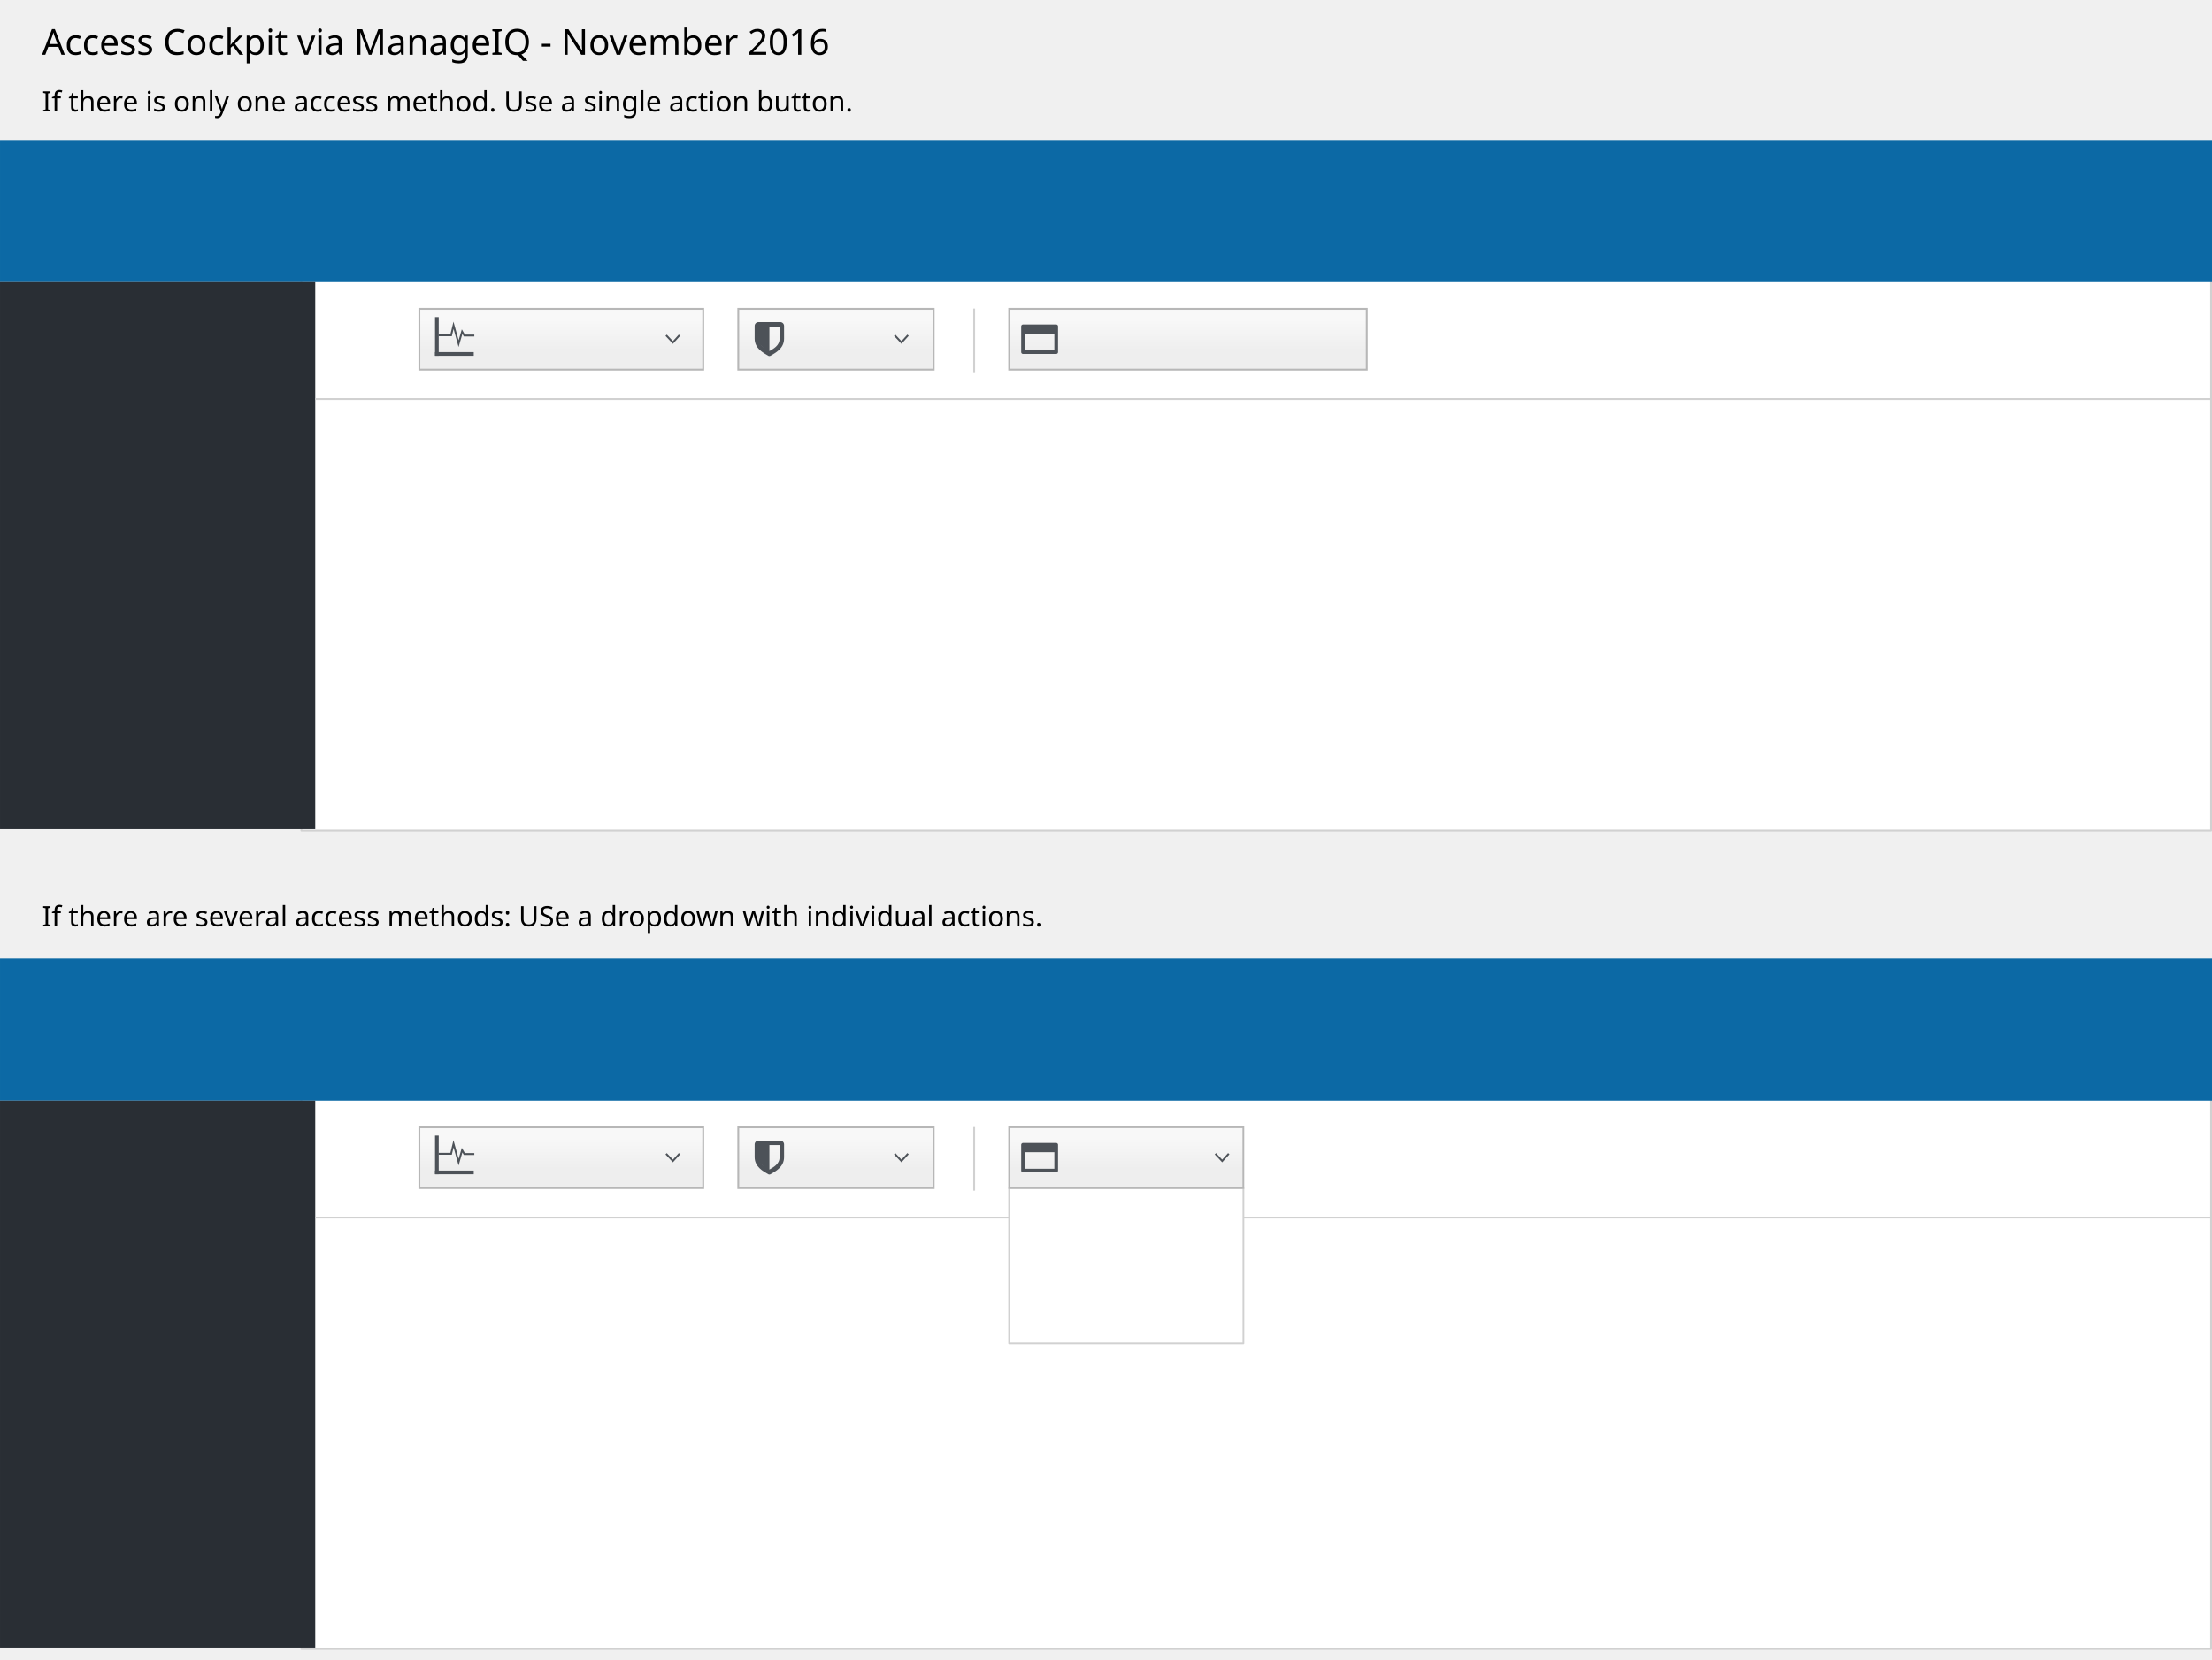
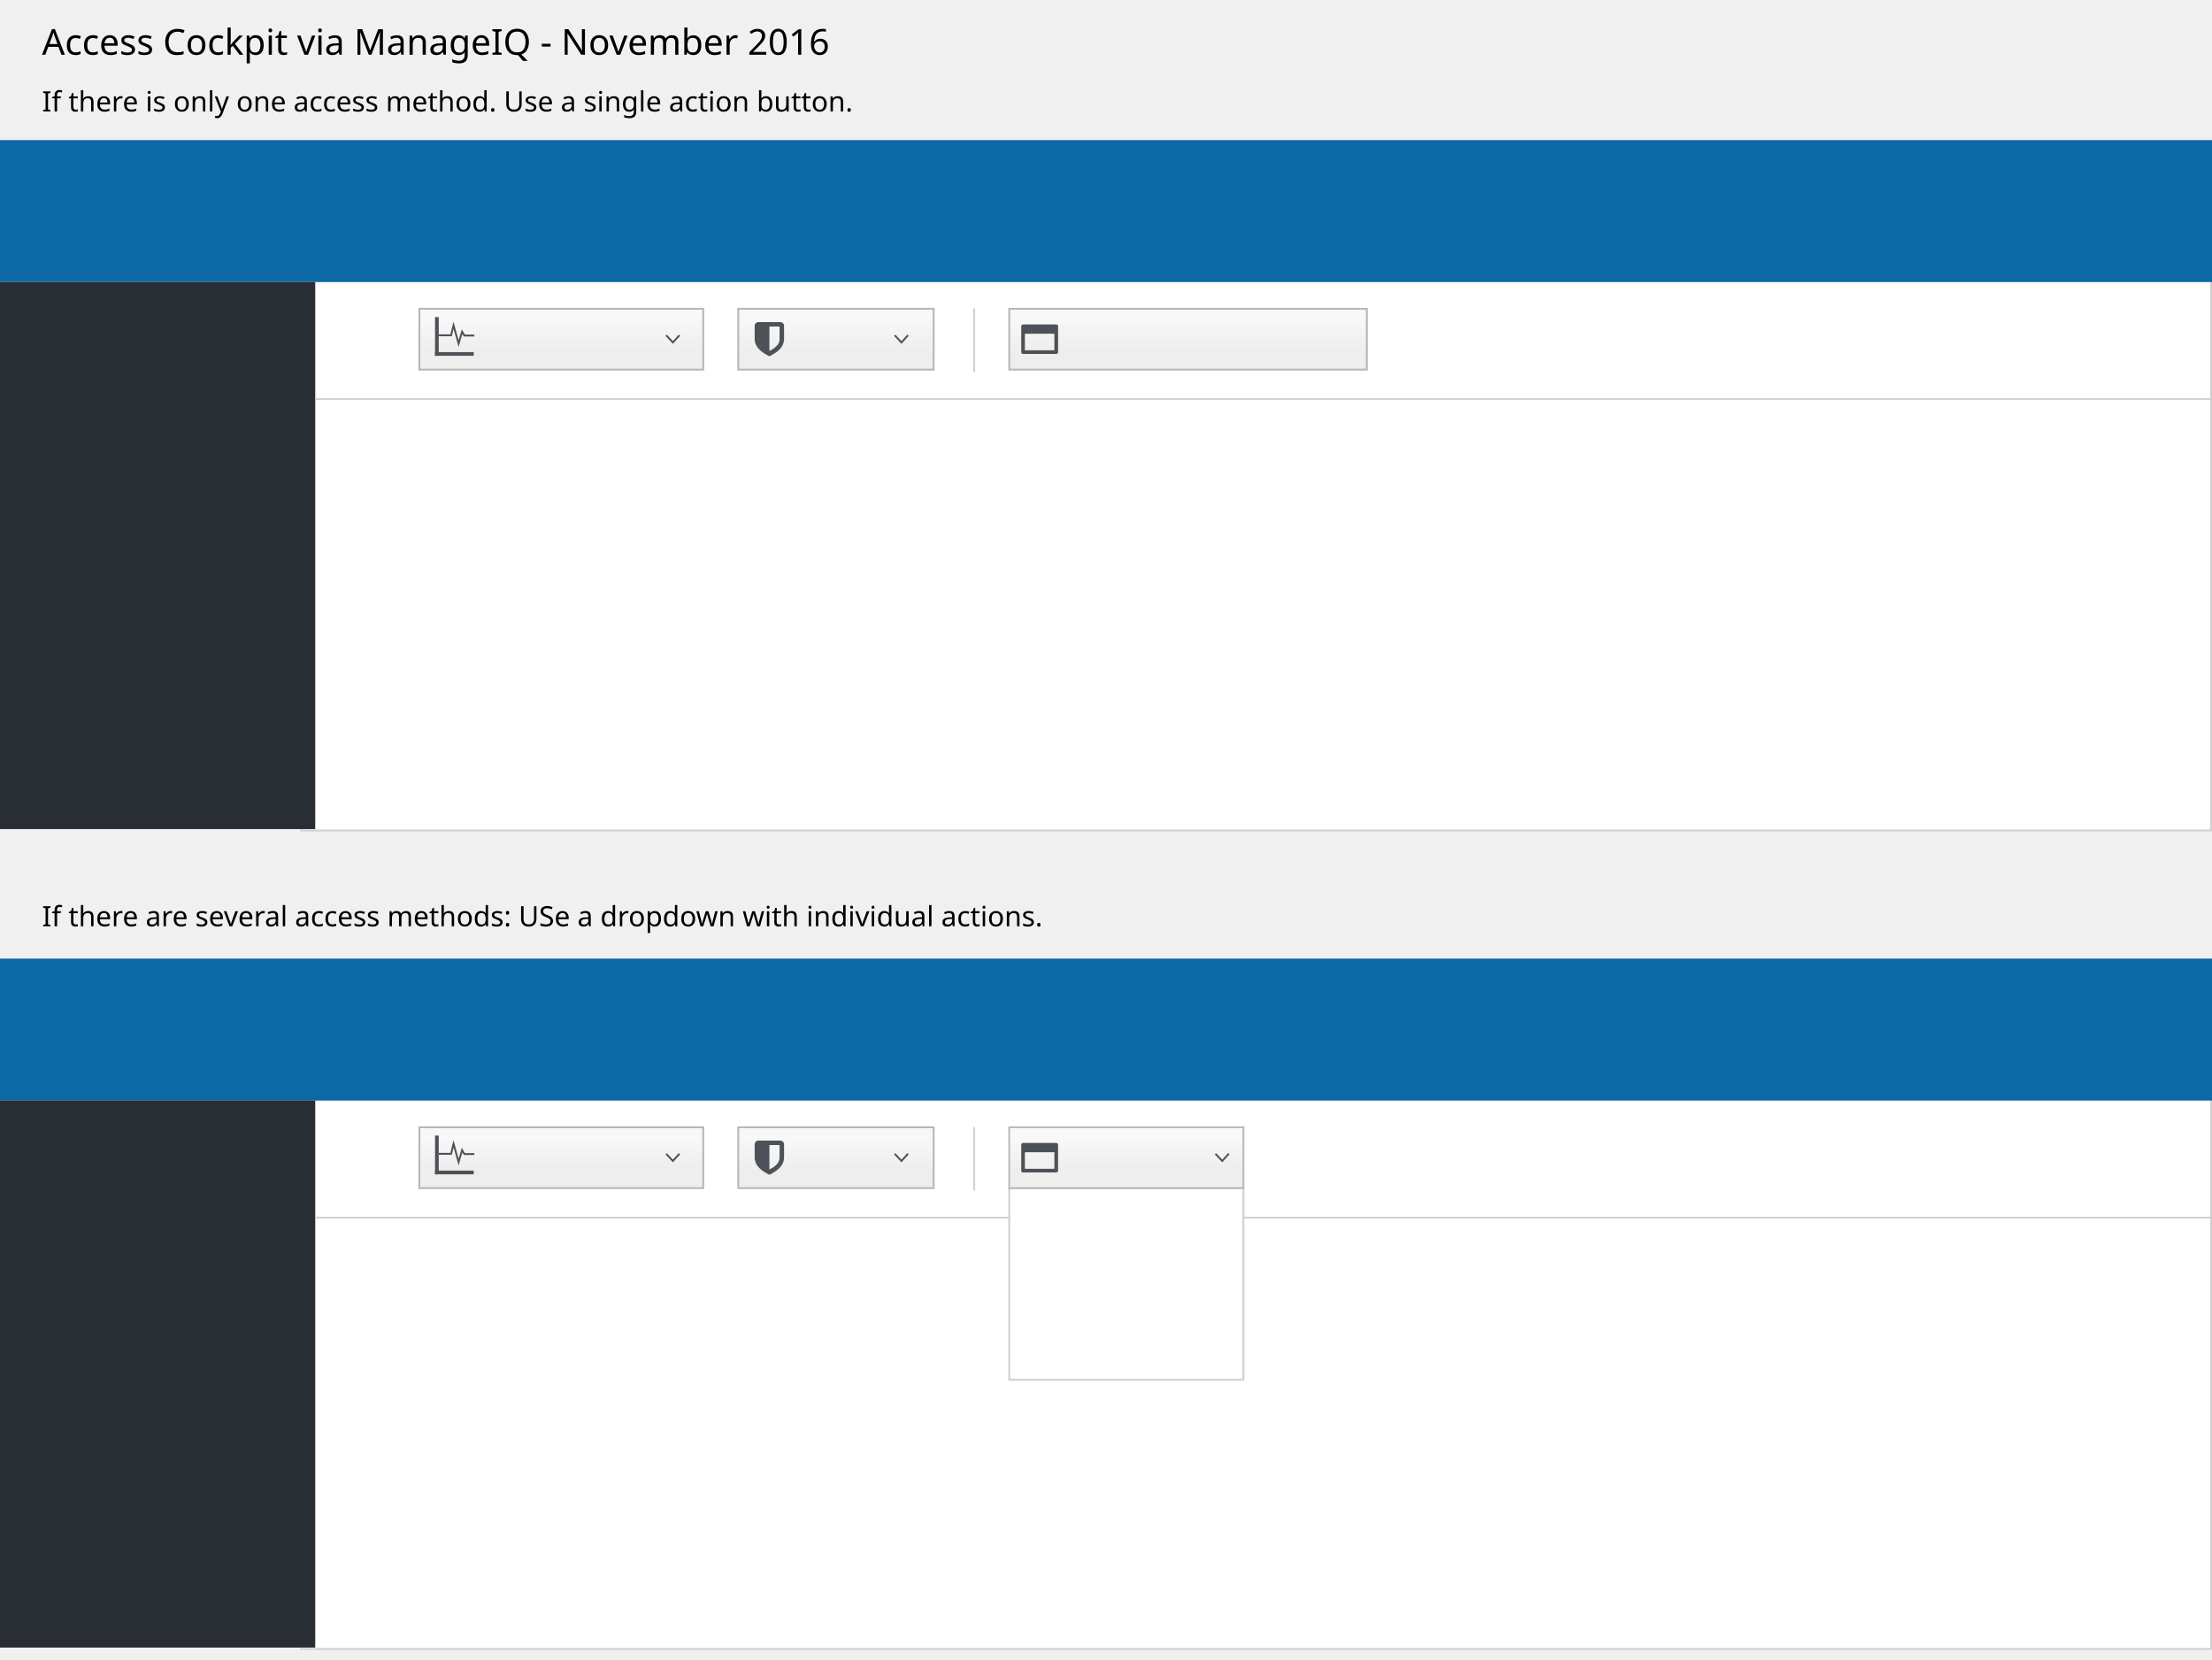
<svg xmlns="http://www.w3.org/2000/svg" xmlns:xlink="http://www.w3.org/1999/xlink" width="1200" height="900" viewBox="0 0 317.5 238.125" version="1.1" id="svg8">
  <defs id="defs2">
    <linearGradient y2="1163.362" x2="1133.785" y1="1149.57" x1="1133.785" gradientTransform="matrix(0.9701391,0,0,0.3233794,-1015.206,-267.0312)" gradientUnits="userSpaceOnUse" id="linearGradient8099" xlink:href="#linearGradient8076-9" />
    <linearGradient id="linearGradient8076-9">
      <stop style="stop-color:#f8f8f8;stop-opacity:1" offset="0" id="stop4471" />
      <stop style="stop-color:#eeeeee;stop-opacity:1" offset="1" id="stop4473" />
    </linearGradient>
    <linearGradient y2="1163.362" x2="1133.785" y1="1149.57" x1="1133.785" gradientTransform="matrix(0.667822,0,0,0.3233797,-634.3141,-267.0315)" gradientUnits="userSpaceOnUse" id="linearGradient8099-2" xlink:href="#linearGradient8076-9" />
    <linearGradient y2="1163.362" x2="1133.785" y1="1149.57" x1="1133.785" gradientTransform="matrix(1.22199,0,0,0.3233794,-1209.716,-267.0312)" gradientUnits="userSpaceOnUse" id="linearGradient8099-2-7" xlink:href="#linearGradient8076-9" />
    <linearGradient y2="1163.362" x2="1133.785" y1="1149.57" x1="1133.785" gradientTransform="matrix(0.8005049,0,0,0.323537,-742.5072,-149.744)" gradientUnits="userSpaceOnUse" id="linearGradient8099-2-7-0" xlink:href="#linearGradient8076-9" />
    <linearGradient y2="1163.362" x2="1133.785" y1="1149.57" x1="1133.785" gradientTransform="matrix(0.6678219,0,0,0.3233797,-634.3141,-149.5564)" gradientUnits="userSpaceOnUse" id="linearGradient8099-2-5" xlink:href="#linearGradient8076-9" />
    <linearGradient y2="1163.362" x2="1133.785" y1="1149.57" x1="1133.785" gradientTransform="matrix(0.970139,0,0,0.3233794,-1015.206,-149.5561)" gradientUnits="userSpaceOnUse" id="linearGradient8099-5" xlink:href="#linearGradient8076-9" />
  </defs>
  <g id="layer1" transform="translate(0,-58.87498)">
    <rect style="color:#000000;clip-rule:nonzero;display:inline;overflow:visible;visibility:visible;opacity:1;isolation:auto;mix-blend-mode:normal;color-interpolation:sRGB;color-interpolation-filters:linearRGB;solid-color:#000000;solid-opacity:1;fill:#ffffff;fill-opacity:1;fill-rule:nonzero;stroke:#d1d1d1;stroke-width:0.265;stroke-linecap:round;stroke-linejoin:round;stroke-miterlimit:4;stroke-dasharray:none;stroke-dashoffset:0;stroke-opacity:1;color-rendering:auto;image-rendering:auto;shape-rendering:auto;text-rendering:auto;enable-background:accumulate" id="rect4755" width="274.108" height="79.509" x="43.261" y="98.56" />
    <rect style="color:#000000;display:inline;overflow:visible;visibility:visible;fill:url(#linearGradient8099);fill-opacity:1;fill-rule:nonzero;stroke:#b7b7b7;stroke-width:0.265;stroke-miterlimit:4;stroke-dasharray:none;stroke-opacity:1;marker:none;enable-background:accumulate" id="rect8074-5" width="40.746" height="8.731" x="60.194" y="103.194" />
    <rect style="color:#000000;clip-rule:nonzero;display:inline;overflow:visible;visibility:visible;opacity:1;isolation:auto;mix-blend-mode:normal;color-interpolation:sRGB;color-interpolation-filters:linearRGB;solid-color:#000000;solid-opacity:1;fill:#0c69a5;fill-opacity:1;fill-rule:nonzero;stroke:none;stroke-width:1.782;stroke-linecap:round;stroke-linejoin:round;stroke-miterlimit:4;stroke-dasharray:none;stroke-dashoffset:0;stroke-opacity:1;color-rendering:auto;image-rendering:auto;shape-rendering:auto;text-rendering:auto;enable-background:accumulate" id="rect4535" width="317.538" height="20.374" x="0.001" y="78.984" />
    <rect style="color:#000000;clip-rule:nonzero;display:inline;overflow:visible;visibility:visible;opacity:1;isolation:auto;mix-blend-mode:normal;color-interpolation:sRGB;color-interpolation-filters:linearRGB;solid-color:#000000;solid-opacity:1;fill:#292e34;fill-opacity:1;fill-rule:nonzero;stroke:none;stroke-width:2.24;stroke-linecap:round;stroke-linejoin:round;stroke-miterlimit:4;stroke-dasharray:none;stroke-dashoffset:0;stroke-opacity:1;color-rendering:auto;image-rendering:auto;shape-rendering:auto;text-rendering:auto;enable-background:accumulate" id="rect4535-3" width="45.246" height="78.51" x="0.001" y="99.358" />
    <flowRoot style="font-style:normal;font-weight:normal;font-size:12.5px;line-height:20px;font-family:Sans;text-align:center;letter-spacing:0px;word-spacing:0px;text-anchor:middle;fill:#4d5258;fill-opacity:1;stroke:none;" id="flowRoot6151-5-2-0-1-5-2-6-8-9-7-4-4-7-8-4-8-7-5" xml:space="preserve" transform="matrix(0.2645833,0,0,0.2645833,92.9675,121.5812)">
      <flowRegion id="flowRegion6153-9-48-4-43-8-86-2-2-1-5-4-8-2-94-6-9-3-1" style="line-height:20px;">
        <rect y="9.429" x="-3.559" height="17.571" width="88.184" id="rect6155-9-4-9-3-0-00-9-2-5-94-7-0-4-5-9-5-3-3" style="font-size:12.5px;line-height:20px;text-align:center;text-anchor:middle;fill:#4d5258;fill-opacity:1;" />
      </flowRegion>
      <flowPara style="font-style:normal;font-variant:normal;font-weight:normal;font-stretch:normal;font-size:16px;line-height:20px;font-family:'Open Sans';-inkscape-font-specification:'Open Sans';text-align:center;text-anchor:middle;fill:#4d5258;fill-opacity:1;" id="flowPara6934-2-4-4">Monitoring</flowPara>
    </flowRoot>
    <rect style="color:#000000;clip-rule:nonzero;display:inline;overflow:visible;visibility:visible;opacity:1;isolation:auto;mix-blend-mode:normal;color-interpolation:sRGB;color-interpolation-filters:linearRGB;solid-color:#000000;solid-opacity:1;fill:#4d5258;fill-opacity:1;fill-rule:nonzero;stroke:none;stroke-width:0.265;stroke-linecap:round;stroke-linejoin:round;stroke-miterlimit:4;stroke-dasharray:none;stroke-dashoffset:0;stroke-opacity:1;color-rendering:auto;image-rendering:auto;shape-rendering:auto;text-rendering:auto;enable-background:accumulate" id="rect4576" width="0.529" height="5.556" x="62.443" y="104.384" />
    <rect style="color:#000000;clip-rule:nonzero;display:inline;overflow:visible;visibility:visible;opacity:1;isolation:auto;mix-blend-mode:normal;color-interpolation:sRGB;color-interpolation-filters:linearRGB;solid-color:#000000;solid-opacity:1;fill:#4d5258;fill-opacity:1;fill-rule:nonzero;stroke:none;stroke-width:0.265;stroke-linecap:round;stroke-linejoin:round;stroke-miterlimit:4;stroke-dasharray:none;stroke-dashoffset:0;stroke-opacity:1;color-rendering:auto;image-rendering:auto;shape-rendering:auto;text-rendering:auto;enable-background:accumulate" id="rect4576-6" width="0.529" height="5.556" x="109.411" y="-67.999" transform="rotate(90)" />
    <path style="fill:none;fill-rule:evenodd;stroke:#4d5258;stroke-width:0.265px;stroke-linecap:butt;stroke-linejoin:miter;stroke-opacity:1" d="m 62.943,107 h 1.804 l 0.351,-1.437 0.727,2.631 0.501,-1.721 0.323,0.56 h 1.431" id="path4593" />
    <path id="path3567" d="m 95.614,106.993 0.972,1.035 0.946,-1.044" style="fill:none;stroke:#4d5258;stroke-width:0.265;stroke-linecap:butt;stroke-linejoin:miter;stroke-miterlimit:4;stroke-dasharray:none;stroke-opacity:1" />
    <flowRoot style="font-style:normal;font-weight:normal;font-size:12.5px;line-height:100%;font-family:Sans;text-align:center;letter-spacing:0px;word-spacing:0px;text-anchor:middle;fill:#4d5258;fill-opacity:1;stroke:none" id="flowRoot6151-5-2-0-1-5-2-6-8-9-7-4-4-7-8-4-8-7-5-2" xml:space="preserve" transform="matrix(0.2645833,0,0,0.2645833,69.3801,103.2788)">
      <flowRegion id="flowRegion6153-9-48-4-43-8-86-2-2-1-5-4-8-2-94-6-9-3-1-68">
        <rect y="9.429" x="-3.559" height="17.034" width="110.665" id="rect6155-9-4-9-3-0-00-9-2-5-94-7-0-4-5-9-5-3-3-6" style="font-size:12.5px;line-height:100%;text-align:center;text-anchor:middle;fill:#4d5258;fill-opacity:1" />
      </flowRegion>
      <flowPara style="font-style:normal;font-variant:normal;font-weight:normal;font-stretch:normal;font-size:16px;line-height:100%;font-family:'Open Sans';-inkscape-font-specification:'Open Sans';text-align:center;text-anchor:middle;fill:#4d5258;fill-opacity:1" id="flowPara6934-2-4-4-6">Monitoring</flowPara>
    </flowRoot>
    <rect style="color:#000000;display:inline;overflow:visible;visibility:visible;fill:url(#linearGradient8099-2);fill-opacity:1;fill-rule:nonzero;stroke:#b7b7b7;stroke-width:0.265;stroke-miterlimit:4;stroke-dasharray:none;stroke-opacity:1;marker:none;enable-background:accumulate" id="rect8074-5-2" width="28.049" height="8.731" x="105.967" y="103.194" />
    <g id="g16560-9-2-7-9-9" transform="matrix(0.3232561,0,0,0.3232017,-1197.842,-110.5037)" style="fill:#4d5258;fill-opacity:1;stroke-width:0.877">
      <path style="color:#000000;font-style:normal;font-variant:normal;font-weight:normal;font-stretch:normal;font-size:medium;line-height:normal;font-family:sans-serif;text-indent:0;text-align:start;text-decoration:none;text-decoration-line:none;text-decoration-style:solid;text-decoration-color:#000000;letter-spacing:normal;word-spacing:normal;text-transform:none;writing-mode:lr-tb;direction:ltr;baseline-shift:baseline;text-anchor:start;white-space:normal;clip-rule:nonzero;display:inline;overflow:visible;visibility:visible;opacity:1;isolation:auto;mix-blend-mode:normal;color-interpolation:sRGB;color-interpolation-filters:linearRGB;solid-color:#000000;solid-opacity:1;fill:#4d5258;fill-opacity:1;fill-rule:nonzero;stroke:none;stroke-width:1.755;stroke-linecap:round;stroke-linejoin:round;stroke-miterlimit:4;stroke-dasharray:none;stroke-dashoffset:0;stroke-opacity:1;marker:none;color-rendering:auto;image-rendering:auto;shape-rendering:auto;text-rendering:auto;enable-background:accumulate" d="m 4042.311,667.096 c -0.907,0 -1.67,0.763 -1.67,1.67 v 5.746 c 0,2.083 0.977,3.711 2.195,4.887 1.218,1.176 2.676,1.98 3.834,2.648 a 1,1 0 0 0 1,0 c 1.077,-0.621 2.537,-1.393 3.775,-2.562 1.239,-1.169 2.256,-2.823 2.256,-4.973 v -5.746 c 0,-0.907 -0.761,-1.67 -1.668,-1.67 z m 0.33,2 h 9.061 v 5.416 c 0,1.549 -0.649,2.596 -1.627,3.52 -0.833,0.787 -1.909,1.375 -2.9,1.945 -1.03,-0.6 -2.124,-1.222 -2.949,-2.018 -0.963,-0.93 -1.584,-1.961 -1.584,-3.447 z" id="rect16546-7-0-0-0-4" />
      <path id="rect16557-6-9-2-1-9" d="m 4041.27,668.381 h 5.922 v 13.17 l -5.922,-6.585 z" style="color:#000000;clip-rule:nonzero;display:inline;overflow:visible;visibility:visible;opacity:1;isolation:auto;mix-blend-mode:normal;color-interpolation:sRGB;color-interpolation-filters:linearRGB;solid-color:#000000;solid-opacity:1;fill:#4d5258;fill-opacity:1;fill-rule:nonzero;stroke:none;stroke-width:1.755;stroke-linecap:butt;stroke-linejoin:miter;stroke-miterlimit:4;stroke-dasharray:none;stroke-dashoffset:0;stroke-opacity:1;marker:none;color-rendering:auto;image-rendering:auto;shape-rendering:auto;text-rendering:auto;enable-background:accumulate" />
    </g>
    <flowRoot style="font-style:normal;font-weight:normal;font-size:12.5px;line-height:100%;font-family:Sans;text-align:center;letter-spacing:0px;word-spacing:0px;text-anchor:middle;fill:#4d5258;fill-opacity:1;stroke:none" id="flowRoot6151-5-2-0-1-5-2-6-8-9-7-4-4-7-8-4-8-7-5-2-7" xml:space="preserve" transform="matrix(0.2645833,0,0,0.2645833,111.7134,103.2788)">
      <flowRegion id="flowRegion6153-9-48-4-43-8-86-2-2-1-5-4-8-2-94-6-9-3-1-68-5">
        <rect y="9.429" x="-3.559" height="18.297" width="75.057" id="rect6155-9-4-9-3-0-00-9-2-5-94-7-0-4-5-9-5-3-3-6-3" style="font-size:12.5px;line-height:100%;text-align:center;text-anchor:middle;fill:#4d5258;fill-opacity:1" />
      </flowRegion>
      <flowPara style="font-style:normal;font-variant:normal;font-weight:normal;font-stretch:normal;font-size:16px;line-height:100%;font-family:'Open Sans';-inkscape-font-specification:'Open Sans';text-align:center;text-anchor:middle;fill:#4d5258;fill-opacity:1" id="flowPara6934-2-4-4-6-5">Policy</flowPara>
    </flowRoot>
    <path id="path3567-6" d="m 128.422,106.993 0.972,1.035 0.946,-1.044" style="fill:none;stroke:#4d5258;stroke-width:0.265;stroke-linecap:butt;stroke-linejoin:miter;stroke-miterlimit:4;stroke-dasharray:none;stroke-opacity:1" />
    <rect style="color:#000000;display:inline;overflow:visible;visibility:visible;fill:url(#linearGradient8099-2-7);fill-opacity:1;fill-rule:nonzero;stroke:#b7b7b7;stroke-width:0.265;stroke-miterlimit:4;stroke-dasharray:none;stroke-opacity:1;marker:none;enable-background:accumulate" id="rect8074-5-2-3" width="51.324" height="8.731" x="144.86" y="103.194" />
    <flowRoot style="font-style:normal;font-weight:normal;font-size:12.5px;line-height:100%;font-family:Sans;text-align:start;letter-spacing:0px;word-spacing:0px;text-anchor:start;fill:#4d5258;fill-opacity:1;stroke:none" id="flowRoot6151-5-2-0-1-5-2-6-8-9-7-4-4-7-8-4-8-7-5-2-7-6" xml:space="preserve" transform="matrix(0.2645833,0,0,0.2645833,154.8404,103.2788)">
      <flowRegion id="flowRegion6153-9-48-4-43-8-86-2-2-1-5-4-8-2-94-6-9-3-1-68-5-0" style="text-align:start;text-anchor:start">
        <rect y="9.429" x="-3.559" height="19.189" width="153.986" id="rect6155-9-4-9-3-0-00-9-2-5-94-7-0-4-5-9-5-3-3-6-3-6" style="font-size:12.5px;line-height:100%;text-align:start;text-anchor:start;fill:#4d5258;fill-opacity:1" />
      </flowRegion>
      <flowPara style="font-style:normal;font-variant:normal;font-weight:normal;font-stretch:normal;font-size:16px;line-height:100%;font-family:'Open Sans';-inkscape-font-specification:'Open Sans';text-align:start;text-anchor:start;fill:#4d5258;fill-opacity:1" id="flowPara6934-2-4-4-6-5-2">Access Web Console</flowPara>
    </flowRoot>
    <g id="g4589">
      <rect y="105.707" x="146.845" height="3.704" width="4.762" id="rect4747" style="color:#000000;clip-rule:nonzero;display:inline;overflow:visible;visibility:visible;opacity:1;isolation:auto;mix-blend-mode:normal;color-interpolation:sRGB;color-interpolation-filters:linearRGB;solid-color:#000000;solid-opacity:1;fill:none;fill-opacity:1;fill-rule:nonzero;stroke:#4d5258;stroke-width:0.529;stroke-linecap:round;stroke-linejoin:round;stroke-miterlimit:4;stroke-dasharray:none;stroke-dashoffset:0;stroke-opacity:1;color-rendering:auto;image-rendering:auto;shape-rendering:auto;text-rendering:auto;enable-background:accumulate" />
      <rect y="105.739" x="146.97" height="1.036" width="4.638" id="rect4749" style="color:#000000;clip-rule:nonzero;display:inline;overflow:visible;visibility:visible;opacity:1;isolation:auto;mix-blend-mode:normal;color-interpolation:sRGB;color-interpolation-filters:linearRGB;solid-color:#000000;solid-opacity:1;fill:#4d5258;fill-opacity:1;fill-rule:nonzero;stroke:none;stroke-width:0.529;stroke-linecap:round;stroke-linejoin:round;stroke-miterlimit:4;stroke-dasharray:none;stroke-dashoffset:0;stroke-opacity:1;color-rendering:auto;image-rendering:auto;shape-rendering:auto;text-rendering:auto;enable-background:accumulate" />
    </g>
    <path style="fill:none;fill-rule:evenodd;stroke:#d1d1d1;stroke-width:0.265px;stroke-linecap:butt;stroke-linejoin:miter;stroke-opacity:1" d="m 139.83,103.153 v 9.144" id="path4751" />
    <path style="fill:none;fill-rule:evenodd;stroke:#d1d1d1;stroke-width:0.265px;stroke-linecap:butt;stroke-linejoin:miter;stroke-opacity:1" d="M 45.265,116.158 H 317.504" id="path4753" />
    <rect style="color:#000000;clip-rule:nonzero;display:inline;overflow:visible;visibility:visible;opacity:1;isolation:auto;mix-blend-mode:normal;color-interpolation:sRGB;color-interpolation-filters:linearRGB;solid-color:#000000;solid-opacity:1;fill:#ffffff;fill-opacity:1;fill-rule:nonzero;stroke:#d1d1d1;stroke-width:0.265;stroke-linecap:round;stroke-linejoin:round;stroke-miterlimit:4;stroke-dasharray:none;stroke-dashoffset:0;stroke-opacity:1;color-rendering:auto;image-rendering:auto;shape-rendering:auto;text-rendering:auto;enable-background:accumulate" id="rect4755-4" width="274.108" height="79.509" x="43.261" y="216.035" />
    <rect style="color:#000000;display:inline;overflow:visible;visibility:visible;fill:url(#linearGradient8099-5);fill-opacity:1;fill-rule:nonzero;stroke:#b7b7b7;stroke-width:0.265;stroke-miterlimit:4;stroke-dasharray:none;stroke-opacity:1;marker:none;enable-background:accumulate" id="rect8074-5-7" width="40.746" height="8.731" x="60.194" y="220.669" />
    <rect style="color:#000000;clip-rule:nonzero;display:inline;overflow:visible;visibility:visible;opacity:1;isolation:auto;mix-blend-mode:normal;color-interpolation:sRGB;color-interpolation-filters:linearRGB;solid-color:#000000;solid-opacity:1;fill:#0c69a5;fill-opacity:1;fill-rule:nonzero;stroke:none;stroke-width:1.782;stroke-linecap:round;stroke-linejoin:round;stroke-miterlimit:4;stroke-dasharray:none;stroke-dashoffset:0;stroke-opacity:1;color-rendering:auto;image-rendering:auto;shape-rendering:auto;text-rendering:auto;enable-background:accumulate" id="rect4535-6" width="317.538" height="20.374" x="0.001" y="196.459" />
    <rect style="color:#000000;clip-rule:nonzero;display:inline;overflow:visible;visibility:visible;opacity:1;isolation:auto;mix-blend-mode:normal;color-interpolation:sRGB;color-interpolation-filters:linearRGB;solid-color:#000000;solid-opacity:1;fill:#292e34;fill-opacity:1;fill-rule:nonzero;stroke:none;stroke-width:2.24;stroke-linecap:round;stroke-linejoin:round;stroke-miterlimit:4;stroke-dasharray:none;stroke-dashoffset:0;stroke-opacity:1;color-rendering:auto;image-rendering:auto;shape-rendering:auto;text-rendering:auto;enable-background:accumulate" id="rect4535-3-5" width="45.246" height="78.51" x="0.001" y="216.833" />
    <rect style="color:#000000;clip-rule:nonzero;display:inline;overflow:visible;visibility:visible;opacity:1;isolation:auto;mix-blend-mode:normal;color-interpolation:sRGB;color-interpolation-filters:linearRGB;solid-color:#000000;solid-opacity:1;fill:#4d5258;fill-opacity:1;fill-rule:nonzero;stroke:none;stroke-width:0.265;stroke-linecap:round;stroke-linejoin:round;stroke-miterlimit:4;stroke-dasharray:none;stroke-dashoffset:0;stroke-opacity:1;color-rendering:auto;image-rendering:auto;shape-rendering:auto;text-rendering:auto;enable-background:accumulate" id="rect4576-69" width="0.529" height="5.556" x="62.443" y="221.859" />
    <rect style="color:#000000;clip-rule:nonzero;display:inline;overflow:visible;visibility:visible;opacity:1;isolation:auto;mix-blend-mode:normal;color-interpolation:sRGB;color-interpolation-filters:linearRGB;solid-color:#000000;solid-opacity:1;fill:#4d5258;fill-opacity:1;fill-rule:nonzero;stroke:none;stroke-width:0.265;stroke-linecap:round;stroke-linejoin:round;stroke-miterlimit:4;stroke-dasharray:none;stroke-dashoffset:0;stroke-opacity:1;color-rendering:auto;image-rendering:auto;shape-rendering:auto;text-rendering:auto;enable-background:accumulate" id="rect4576-6-3" width="0.529" height="5.556" x="226.887" y="-67.999" transform="rotate(90)" />
    <path style="fill:none;fill-rule:evenodd;stroke:#4d5258;stroke-width:0.265px;stroke-linecap:butt;stroke-linejoin:miter;stroke-opacity:1" d="m 62.943,224.475 h 1.804 l 0.351,-1.437 0.727,2.631 0.501,-1.721 0.323,0.56 h 1.431" id="path4593-7" />
    <path id="path3567-4" d="m 95.614,224.469 0.972,1.035 0.946,-1.044" style="fill:none;stroke:#4d5258;stroke-width:0.265;stroke-linecap:butt;stroke-linejoin:miter;stroke-miterlimit:4;stroke-dasharray:none;stroke-opacity:1" />
    <flowRoot style="font-style:normal;font-weight:normal;font-size:12.5px;line-height:100%;font-family:Sans;text-align:center;letter-spacing:0px;word-spacing:0px;text-anchor:middle;fill:#4d5258;fill-opacity:1;stroke:none" id="flowRoot6151-5-2-0-1-5-2-6-8-9-7-4-4-7-8-4-8-7-5-2-5" xml:space="preserve" transform="matrix(0.2645833,0,0,0.2645833,69.38009,220.7539)">
      <flowRegion id="flowRegion6153-9-48-4-43-8-86-2-2-1-5-4-8-2-94-6-9-3-1-68-2">
        <rect y="9.429" x="-3.559" height="17.034" width="110.665" id="rect6155-9-4-9-3-0-00-9-2-5-94-7-0-4-5-9-5-3-3-6-5" style="font-size:12.5px;line-height:100%;text-align:center;text-anchor:middle;fill:#4d5258;fill-opacity:1" />
      </flowRegion>
      <flowPara style="font-style:normal;font-variant:normal;font-weight:normal;font-stretch:normal;font-size:16px;line-height:100%;font-family:'Open Sans';-inkscape-font-specification:'Open Sans';text-align:center;text-anchor:middle;fill:#4d5258;fill-opacity:1" id="flowPara6934-2-4-4-6-4">Monitoring</flowPara>
    </flowRoot>
    <rect style="color:#000000;display:inline;overflow:visible;visibility:visible;fill:url(#linearGradient8099-2-5);fill-opacity:1;fill-rule:nonzero;stroke:#b7b7b7;stroke-width:0.265;stroke-miterlimit:4;stroke-dasharray:none;stroke-opacity:1;marker:none;enable-background:accumulate" id="rect8074-5-2-7" width="28.049" height="8.731" x="105.967" y="220.669" />
    <g id="g16560-9-2-7-9-9-4" transform="matrix(0.3232561,0,0,0.3232017,-1197.842,6.971316)" style="fill:#4d5258;fill-opacity:1;stroke-width:0.877">
      <path style="color:#000000;font-style:normal;font-variant:normal;font-weight:normal;font-stretch:normal;font-size:medium;line-height:normal;font-family:sans-serif;text-indent:0;text-align:start;text-decoration:none;text-decoration-line:none;text-decoration-style:solid;text-decoration-color:#000000;letter-spacing:normal;word-spacing:normal;text-transform:none;writing-mode:lr-tb;direction:ltr;baseline-shift:baseline;text-anchor:start;white-space:normal;clip-rule:nonzero;display:inline;overflow:visible;visibility:visible;opacity:1;isolation:auto;mix-blend-mode:normal;color-interpolation:sRGB;color-interpolation-filters:linearRGB;solid-color:#000000;solid-opacity:1;fill:#4d5258;fill-opacity:1;fill-rule:nonzero;stroke:none;stroke-width:1.755;stroke-linecap:round;stroke-linejoin:round;stroke-miterlimit:4;stroke-dasharray:none;stroke-dashoffset:0;stroke-opacity:1;marker:none;color-rendering:auto;image-rendering:auto;shape-rendering:auto;text-rendering:auto;enable-background:accumulate" d="m 4042.311,667.096 c -0.907,0 -1.67,0.763 -1.67,1.67 v 5.746 c 0,2.083 0.977,3.711 2.195,4.887 1.218,1.176 2.676,1.98 3.834,2.648 a 1,1 0 0 0 1,0 c 1.077,-0.621 2.537,-1.393 3.775,-2.562 1.239,-1.169 2.256,-2.823 2.256,-4.973 v -5.746 c 0,-0.907 -0.761,-1.67 -1.668,-1.67 z m 0.33,2 h 9.061 v 5.416 c 0,1.549 -0.649,2.596 -1.627,3.52 -0.833,0.787 -1.909,1.375 -2.9,1.945 -1.03,-0.6 -2.124,-1.222 -2.949,-2.018 -0.963,-0.93 -1.584,-1.961 -1.584,-3.447 z" id="rect16546-7-0-0-0-4-4" />
      <path id="rect16557-6-9-2-1-9-3" d="m 4041.27,668.381 h 5.922 v 13.17 l -5.922,-6.585 z" style="color:#000000;clip-rule:nonzero;display:inline;overflow:visible;visibility:visible;opacity:1;isolation:auto;mix-blend-mode:normal;color-interpolation:sRGB;color-interpolation-filters:linearRGB;solid-color:#000000;solid-opacity:1;fill:#4d5258;fill-opacity:1;fill-rule:nonzero;stroke:none;stroke-width:1.755;stroke-linecap:butt;stroke-linejoin:miter;stroke-miterlimit:4;stroke-dasharray:none;stroke-dashoffset:0;stroke-opacity:1;marker:none;color-rendering:auto;image-rendering:auto;shape-rendering:auto;text-rendering:auto;enable-background:accumulate" />
    </g>
    <flowRoot style="font-style:normal;font-weight:normal;font-size:12.5px;line-height:100%;font-family:Sans;text-align:center;letter-spacing:0px;word-spacing:0px;text-anchor:middle;fill:#4d5258;fill-opacity:1;stroke:none" id="flowRoot6151-5-2-0-1-5-2-6-8-9-7-4-4-7-8-4-8-7-5-2-7-0" xml:space="preserve" transform="matrix(0.2645833,0,0,0.2645833,111.7134,220.7539)">
      <flowRegion id="flowRegion6153-9-48-4-43-8-86-2-2-1-5-4-8-2-94-6-9-3-1-68-5-7">
        <rect y="9.429" x="-3.559" height="18.297" width="75.057" id="rect6155-9-4-9-3-0-00-9-2-5-94-7-0-4-5-9-5-3-3-6-3-8" style="font-size:12.5px;line-height:100%;text-align:center;text-anchor:middle;fill:#4d5258;fill-opacity:1" />
      </flowRegion>
      <flowPara style="font-style:normal;font-variant:normal;font-weight:normal;font-stretch:normal;font-size:16px;line-height:100%;font-family:'Open Sans';-inkscape-font-specification:'Open Sans';text-align:center;text-anchor:middle;fill:#4d5258;fill-opacity:1" id="flowPara6934-2-4-4-6-5-6">Policy</flowPara>
    </flowRoot>
    <path id="path3567-6-8" d="m 128.422,224.469 0.972,1.035 0.946,-1.044" style="fill:none;stroke:#4d5258;stroke-width:0.265;stroke-linecap:butt;stroke-linejoin:miter;stroke-miterlimit:4;stroke-dasharray:none;stroke-opacity:1" />
    <path style="fill:none;fill-rule:evenodd;stroke:#d1d1d1;stroke-width:0.265px;stroke-linecap:butt;stroke-linejoin:miter;stroke-opacity:1" d="M 45.265,233.633 H 317.504" id="path4753-6" />
-     <rect style="color:#000000;clip-rule:nonzero;display:inline;overflow:visible;visibility:visible;opacity:1;isolation:auto;mix-blend-mode:normal;color-interpolation:sRGB;color-interpolation-filters:linearRGB;solid-color:#000000;solid-opacity:1;fill:#ffffff;fill-opacity:1;fill-rule:nonzero;stroke:#d1d1d1;stroke-width:0.249;stroke-linecap:round;stroke-linejoin:round;stroke-miterlimit:4;stroke-dasharray:none;stroke-dashoffset:0;stroke-opacity:1;color-rendering:auto;image-rendering:auto;shape-rendering:auto;text-rendering:auto;enable-background:accumulate" id="rect5029" width="33.63" height="22.302" x="144.852" y="229.4" />
+     <rect style="color:#000000;clip-rule:nonzero;display:inline;overflow:visible;visibility:visible;opacity:1;isolation:auto;mix-blend-mode:normal;color-interpolation:sRGB;color-interpolation-filters:linearRGB;solid-color:#000000;solid-opacity:1;fill:#ffffff;fill-opacity:1;fill-rule:nonzero;stroke:#d1d1d1;stroke-width:0.277;stroke-linecap:round;stroke-linejoin:round;stroke-miterlimit:4;stroke-dasharray:none;stroke-dashoffset:0;stroke-opacity:1;color-rendering:auto;image-rendering:auto;shape-rendering:auto;text-rendering:auto;enable-background:accumulate" id="rect5029" width="33.603" height="27.501" x="144.866" y="229.413" />
    <rect style="color:#000000;display:inline;overflow:visible;visibility:visible;fill:url(#linearGradient8099-2-7-0);fill-opacity:1;fill-rule:nonzero;stroke:#b7b7b7;stroke-width:0.249;stroke-miterlimit:4;stroke-dasharray:none;stroke-opacity:1;marker:none;enable-background:accumulate" id="rect8074-5-2-3-8" width="33.621" height="8.735" x="144.853" y="220.661" />
    <flowRoot style="font-style:normal;font-weight:normal;font-size:12.5px;line-height:100%;font-family:Sans;text-align:start;letter-spacing:0px;word-spacing:0px;text-anchor:start;fill:#4d5258;fill-opacity:1;stroke:none" id="flowRoot6151-5-2-0-1-5-2-6-8-9-7-4-4-7-8-4-8-7-5-2-7-6-4" xml:space="preserve" transform="matrix(0.2645833,0,0,0.2645833,148.4905,229.7498)">
      <flowRegion id="flowRegion6153-9-48-4-43-8-86-2-2-1-5-4-8-2-94-6-9-3-1-68-5-0-3" style="text-align:start;text-anchor:start">
        <rect y="9.429" x="-3.559" height="19.189" width="153.986" id="rect6155-9-4-9-3-0-00-9-2-5-94-7-0-4-5-9-5-3-3-6-3-6-1" style="font-size:12.5px;line-height:100%;text-align:start;text-anchor:start;fill:#4d5258;fill-opacity:1" />
      </flowRegion>
-       <flowPara style="font-style:normal;font-variant:normal;font-weight:normal;font-stretch:normal;font-size:16px;line-height:100%;font-family:'Open Sans';-inkscape-font-specification:'Open Sans';text-align:start;text-anchor:start;fill:#4d5258;fill-opacity:1" id="flowPara6934-2-4-4-6-5-2-4">Web Console</flowPara>
+       <flowPara style="font-style:normal;font-variant:normal;font-weight:normal;font-stretch:normal;font-size:16px;line-height:100%;font-family:'Open Sans';-inkscape-font-specification:'Open Sans';text-align:start;text-anchor:start;fill:#4d5258;fill-opacity:1" id="flowPara6934-2-4-4-6-5-2-4">RDP Console</flowPara>
    </flowRoot>
    <path style="fill:none;fill-rule:evenodd;stroke:#d1d1d1;stroke-width:0.265px;stroke-linecap:butt;stroke-linejoin:miter;stroke-opacity:1" d="m 139.83,220.628 v 9.144" id="path4751-0" />
    <flowRoot style="font-style:normal;font-weight:normal;font-size:12.5px;line-height:100%;font-family:Sans;text-align:start;letter-spacing:0px;word-spacing:0px;text-anchor:start;fill:#4d5258;fill-opacity:1;stroke:none" id="flowRoot6151-5-2-0-1-5-2-6-8-9-7-4-4-7-8-4-8-7-5-2-7-6-4-0" xml:space="preserve" transform="matrix(0.2645833,0,0,0.2645833,148.4905,236.6289)">
      <flowRegion id="flowRegion6153-9-48-4-43-8-86-2-2-1-5-4-8-2-94-6-9-3-1-68-5-0-3-6" style="text-align:start;text-anchor:start">
        <rect y="9.429" x="-3.559" height="19.189" width="153.986" id="rect6155-9-4-9-3-0-00-9-2-5-94-7-0-4-5-9-5-3-3-6-3-6-1-1" style="font-size:12.5px;line-height:100%;text-align:start;text-anchor:start;fill:#4d5258;fill-opacity:1" />
      </flowRegion>
-       <flowPara style="font-style:normal;font-variant:normal;font-weight:normal;font-stretch:normal;font-size:16px;line-height:100%;font-family:'Open Sans';-inkscape-font-specification:'Open Sans';text-align:start;text-anchor:start;fill:#4d5258;fill-opacity:1" id="flowPara6934-2-4-4-6-5-2-4-5">VM Console</flowPara>
+       <flowPara style="font-style:normal;font-variant:normal;font-weight:normal;font-stretch:normal;font-size:16px;line-height:100%;font-family:'Open Sans';-inkscape-font-specification:'Open Sans';text-align:start;text-anchor:start;fill:#4d5258;fill-opacity:1" id="flowPara6934-2-4-4-6-5-2-4-5">SSH Console</flowPara>
    </flowRoot>
    <flowRoot style="font-style:normal;font-weight:normal;font-size:12.5px;line-height:100%;font-family:Sans;text-align:start;letter-spacing:0px;word-spacing:0px;text-anchor:start;fill:#4d5258;fill-opacity:1;stroke:none" id="flowRoot6151-5-2-0-1-5-2-6-8-9-7-4-4-7-8-4-8-7-5-2-7-6-4-0-9" xml:space="preserve" transform="matrix(0.2645833,0,0,0.2645833,148.4905,242.4498)">
      <flowRegion id="flowRegion6153-9-48-4-43-8-86-2-2-1-5-4-8-2-94-6-9-3-1-68-5-0-3-6-4" style="text-align:start;text-anchor:start">
        <rect y="9.429" x="-3.559" height="19.189" width="153.986" id="rect6155-9-4-9-3-0-00-9-2-5-94-7-0-4-5-9-5-3-3-6-3-6-1-1-9" style="font-size:12.5px;line-height:100%;text-align:start;text-anchor:start;fill:#4d5258;fill-opacity:1" />
      </flowRegion>
-       <flowPara style="font-style:normal;font-variant:normal;font-weight:normal;font-stretch:normal;font-size:16px;line-height:100%;font-family:'Open Sans';-inkscape-font-specification:'Open Sans';text-align:start;text-anchor:start;fill:#4d5258;fill-opacity:1" id="flowPara6934-2-4-4-6-5-2-4-5-0">SSH Console</flowPara>
+       <flowPara style="font-style:normal;font-variant:normal;font-weight:normal;font-stretch:normal;font-size:16px;line-height:100%;font-family:'Open Sans';-inkscape-font-specification:'Open Sans';text-align:start;text-anchor:start;fill:#4d5258;fill-opacity:1" id="flowPara6934-2-4-4-6-5-2-4-5-0">VM Console</flowPara>
    </flowRoot>
    <flowRoot style="font-style:normal;font-weight:normal;font-size:12.5px;line-height:100%;font-family:Sans;text-align:center;letter-spacing:0px;word-spacing:0px;text-anchor:middle;fill:#4d5258;fill-opacity:1;stroke:none" id="flowRoot6151-5-2-0-1-5-2-6-8-9-7-4-4-7-8-4-8-7-5-2-7-0-9" xml:space="preserve" transform="matrix(0.2645833,0,0,0.2645833,151.401,220.7539)">
      <flowRegion id="flowRegion6153-9-48-4-43-8-86-2-2-1-5-4-8-2-94-6-9-3-1-68-5-7-1">
        <rect y="9.429" x="-3.559" height="18.297" width="75.057" id="rect6155-9-4-9-3-0-00-9-2-5-94-7-0-4-5-9-5-3-3-6-3-8-7" style="font-size:12.5px;line-height:100%;text-align:center;text-anchor:middle;fill:#4d5258;fill-opacity:1" />
      </flowRegion>
      <flowPara style="font-style:normal;font-variant:normal;font-weight:normal;font-stretch:normal;font-size:16px;line-height:100%;font-family:'Open Sans';-inkscape-font-specification:'Open Sans';text-align:center;text-anchor:middle;fill:#4d5258;fill-opacity:1" id="flowPara6934-2-4-4-6-5-6-7">Access</flowPara>
    </flowRoot>
    <path id="path3567-6-8-1" d="m 174.46,224.469 0.972,1.035 0.946,-1.044" style="fill:none;stroke:#4d5258;stroke-width:0.265;stroke-linecap:butt;stroke-linejoin:miter;stroke-miterlimit:4;stroke-dasharray:none;stroke-opacity:1" />
    <g id="g4589-3" transform="translate(0,117.475)">
      <rect y="105.707" x="146.845" height="3.704" width="4.762" id="rect4747-6" style="color:#000000;clip-rule:nonzero;display:inline;overflow:visible;visibility:visible;opacity:1;isolation:auto;mix-blend-mode:normal;color-interpolation:sRGB;color-interpolation-filters:linearRGB;solid-color:#000000;solid-opacity:1;fill:none;fill-opacity:1;fill-rule:nonzero;stroke:#4d5258;stroke-width:0.529;stroke-linecap:round;stroke-linejoin:round;stroke-miterlimit:4;stroke-dasharray:none;stroke-dashoffset:0;stroke-opacity:1;color-rendering:auto;image-rendering:auto;shape-rendering:auto;text-rendering:auto;enable-background:accumulate" />
      <rect y="105.739" x="146.97" height="1.036" width="4.638" id="rect4749-7" style="color:#000000;clip-rule:nonzero;display:inline;overflow:visible;visibility:visible;opacity:1;isolation:auto;mix-blend-mode:normal;color-interpolation:sRGB;color-interpolation-filters:linearRGB;solid-color:#000000;solid-opacity:1;fill:#4d5258;fill-opacity:1;fill-rule:nonzero;stroke:none;stroke-width:0.529;stroke-linecap:round;stroke-linejoin:round;stroke-miterlimit:4;stroke-dasharray:none;stroke-dashoffset:0;stroke-opacity:1;color-rendering:auto;image-rendering:auto;shape-rendering:auto;text-rendering:auto;enable-background:accumulate" />
    </g>
    <text xml:space="preserve" style="font-style:normal;font-weight:normal;font-size:5.14px;line-height:2.57px;font-family:sans-serif;letter-spacing:0px;word-spacing:0px;fill:#000000;fill-opacity:1;stroke:none;stroke-width:0.265px;stroke-linecap:butt;stroke-linejoin:miter;stroke-opacity:1" x="6.029" y="66.733" id="text5256">
      <tspan id="tspan5254" x="6.029" y="66.733" style="stroke-width:0.265px">Access Cockpit via ManageIQ - November 2016</tspan>
    </text>
    <text xml:space="preserve" style="font-style:normal;font-weight:normal;font-size:4.01px;line-height:2.005px;font-family:sans-serif;letter-spacing:0px;word-spacing:0px;fill:#000000;fill-opacity:1;stroke:none;stroke-width:0.265px;stroke-linecap:butt;stroke-linejoin:miter;stroke-opacity:1" x="6.038" y="74.87" id="text5256-7">
      <tspan id="tspan5254-6" x="6.038" y="74.87" style="stroke-width:0.265px">If there is only one access method. Use a single action button.</tspan>
    </text>
    <text xml:space="preserve" style="font-style:normal;font-weight:normal;font-size:4.01px;line-height:2.005px;font-family:sans-serif;letter-spacing:0px;word-spacing:0px;fill:#000000;fill-opacity:1;stroke:none;stroke-width:0.265px;stroke-linecap:butt;stroke-linejoin:miter;stroke-opacity:1" x="6.038" y="191.816" id="text5256-7-7">
      <tspan id="tspan5254-6-3" x="6.038" y="191.816" style="stroke-width:0.265px">If there are several access methods: USe a dropdown with individual actions.</tspan>
    </text>
+     <flowRoot style="font-style:normal;font-weight:normal;font-size:12.5px;line-height:100%;font-family:Sans;text-align:start;letter-spacing:0px;word-spacing:0px;text-anchor:start;fill:#4d5258;fill-opacity:1;stroke:none" id="flowRoot6151-5-2-0-1-5-2-6-8-9-7-4-4-7-8-4-8-7-5-2-7-6-4-0-9-5" xml:space="preserve" transform="matrix(0.2645833,0,0,0.2645833,148.4905,248.2706)">
+       <flowRegion id="flowRegion6153-9-48-4-43-8-86-2-2-1-5-4-8-2-94-6-9-3-1-68-5-0-3-6-4-3" style="text-align:start;text-anchor:start">
+         <rect y="9.429" x="-3.559" height="19.189" width="153.986" id="rect6155-9-4-9-3-0-00-9-2-5-94-7-0-4-5-9-5-3-3-6-3-6-1-1-9-5" style="font-size:12.5px;line-height:100%;text-align:start;text-anchor:start;fill:#4d5258;fill-opacity:1" />
+       </flowRegion>
+       <flowPara style="font-style:normal;font-variant:normal;font-weight:normal;font-stretch:normal;font-size:16px;line-height:100%;font-family:'Open Sans';-inkscape-font-specification:'Open Sans';text-align:start;text-anchor:start;fill:#4d5258;fill-opacity:1" id="flowPara6934-2-4-4-6-5-2-4-5-0-6">Web Console</flowPara>
+     </flowRoot>
  </g>
</svg>
